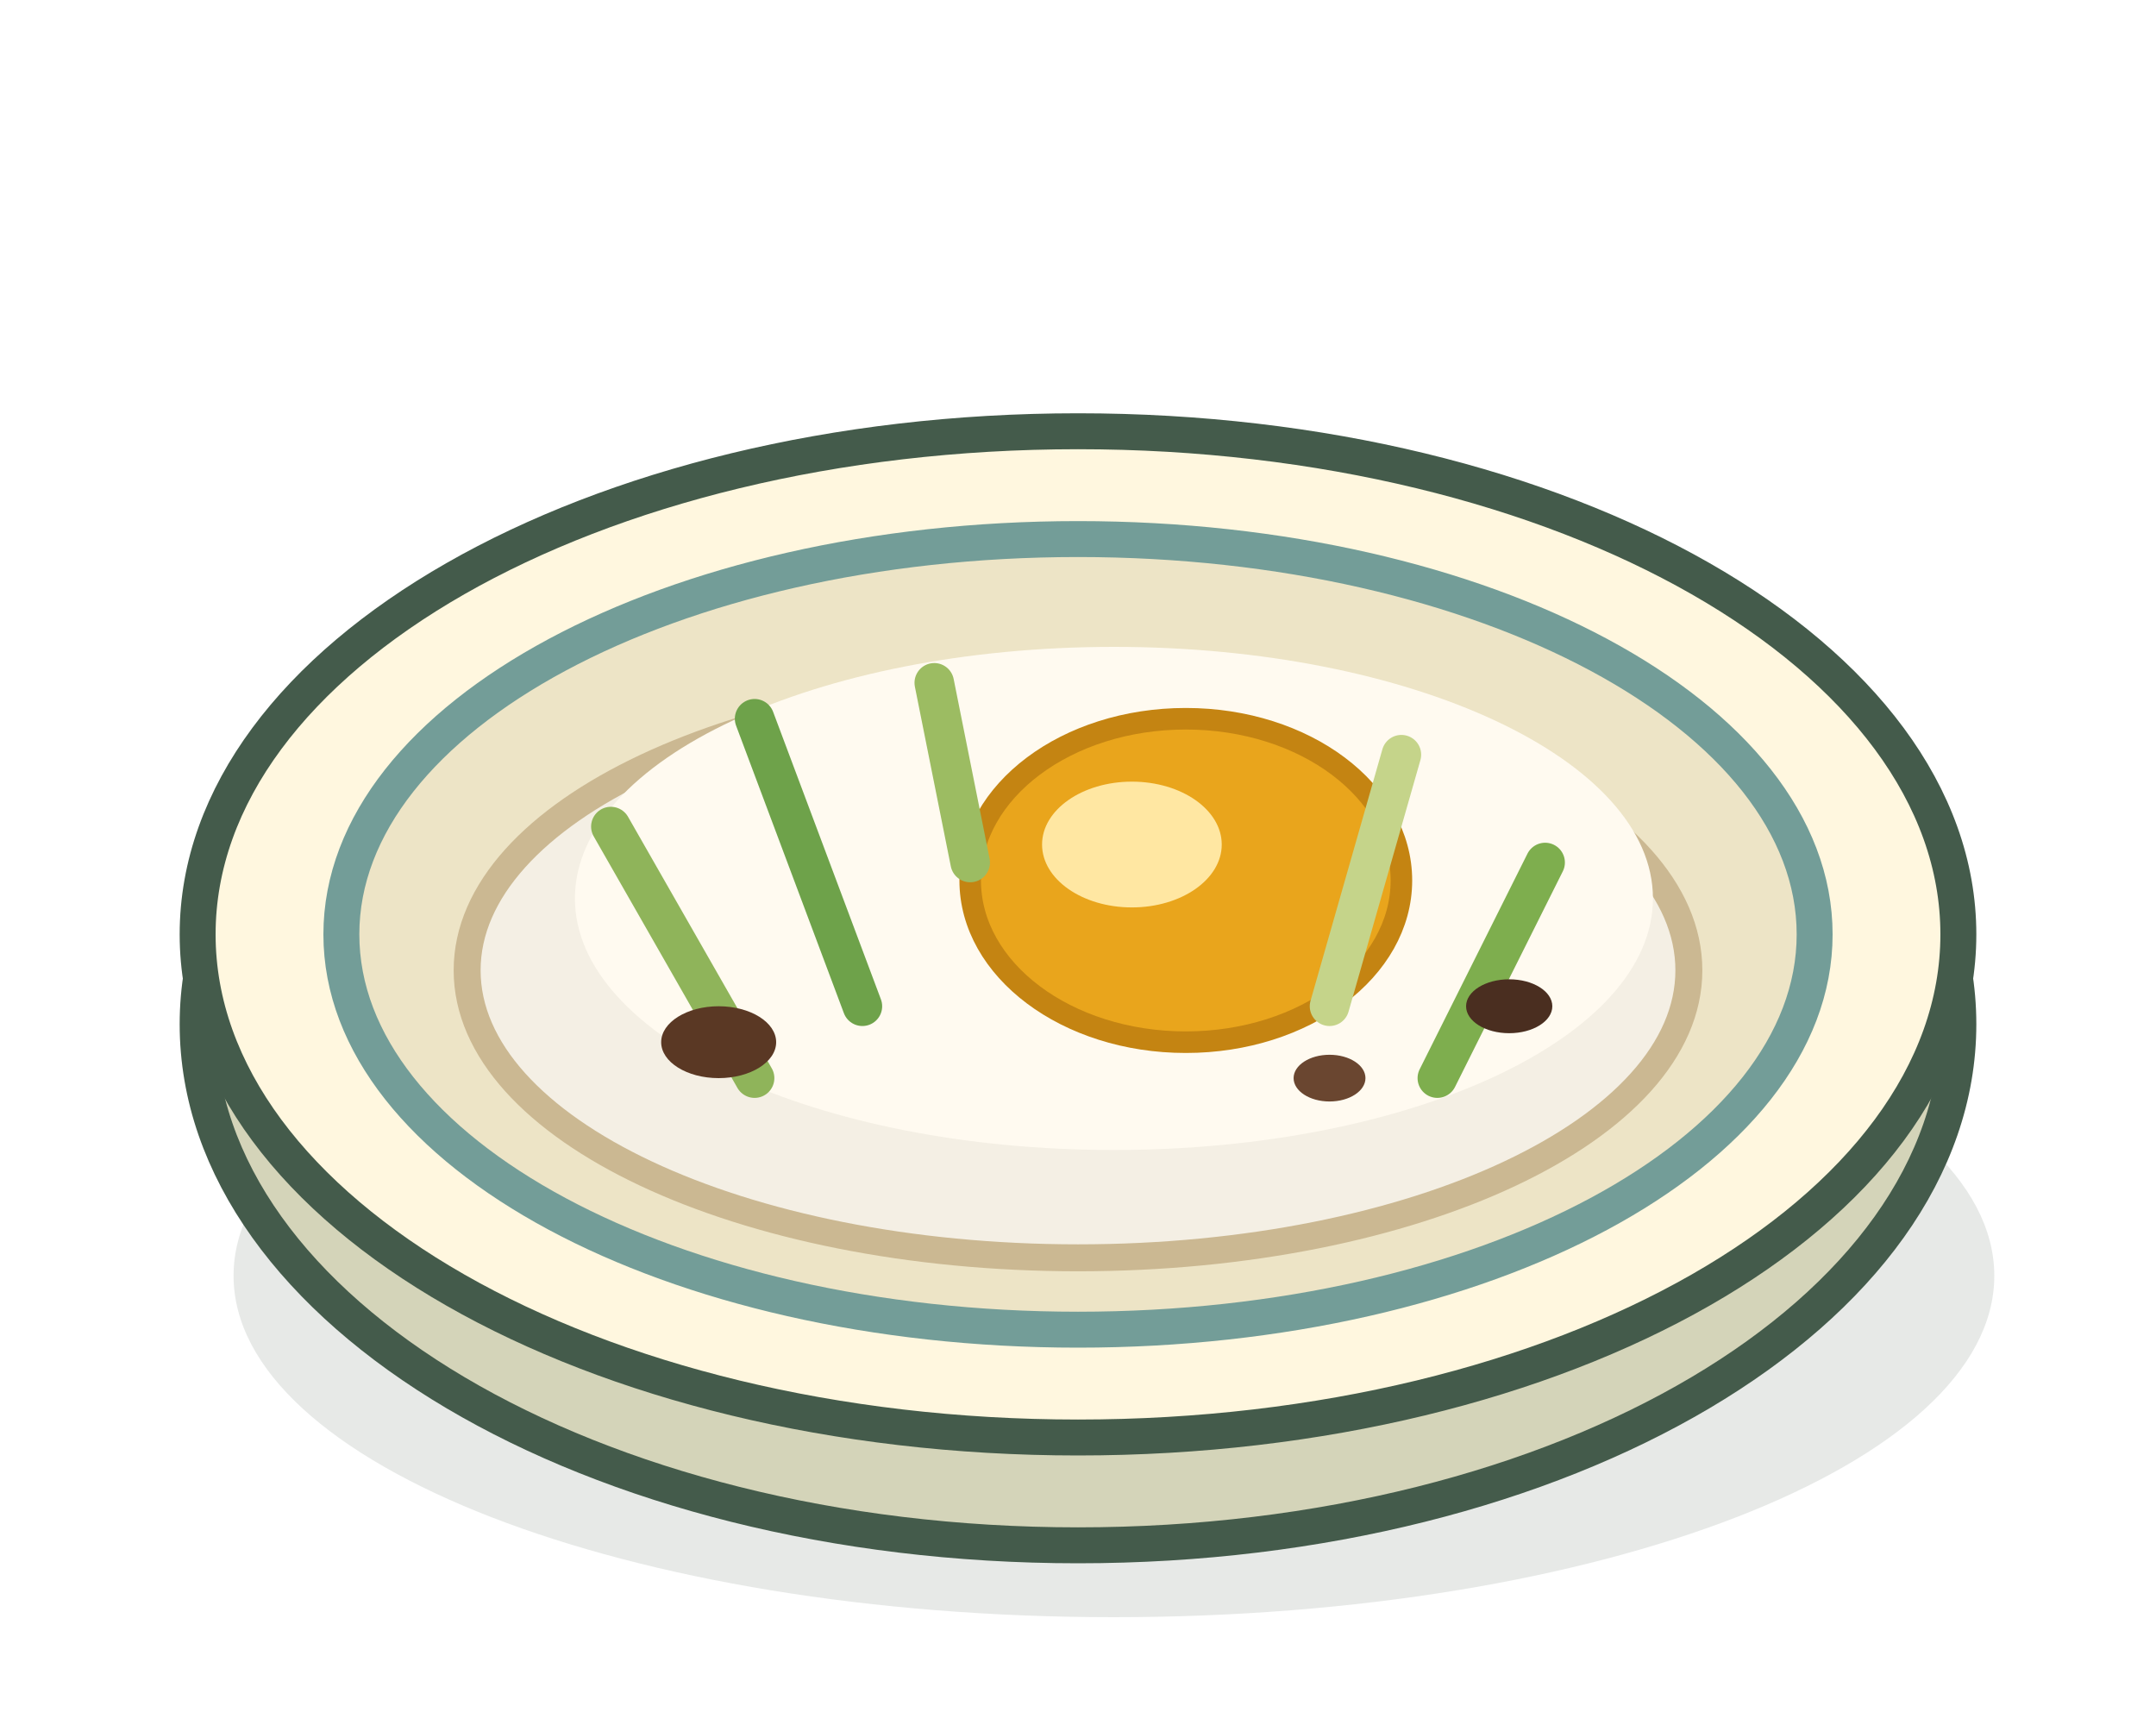
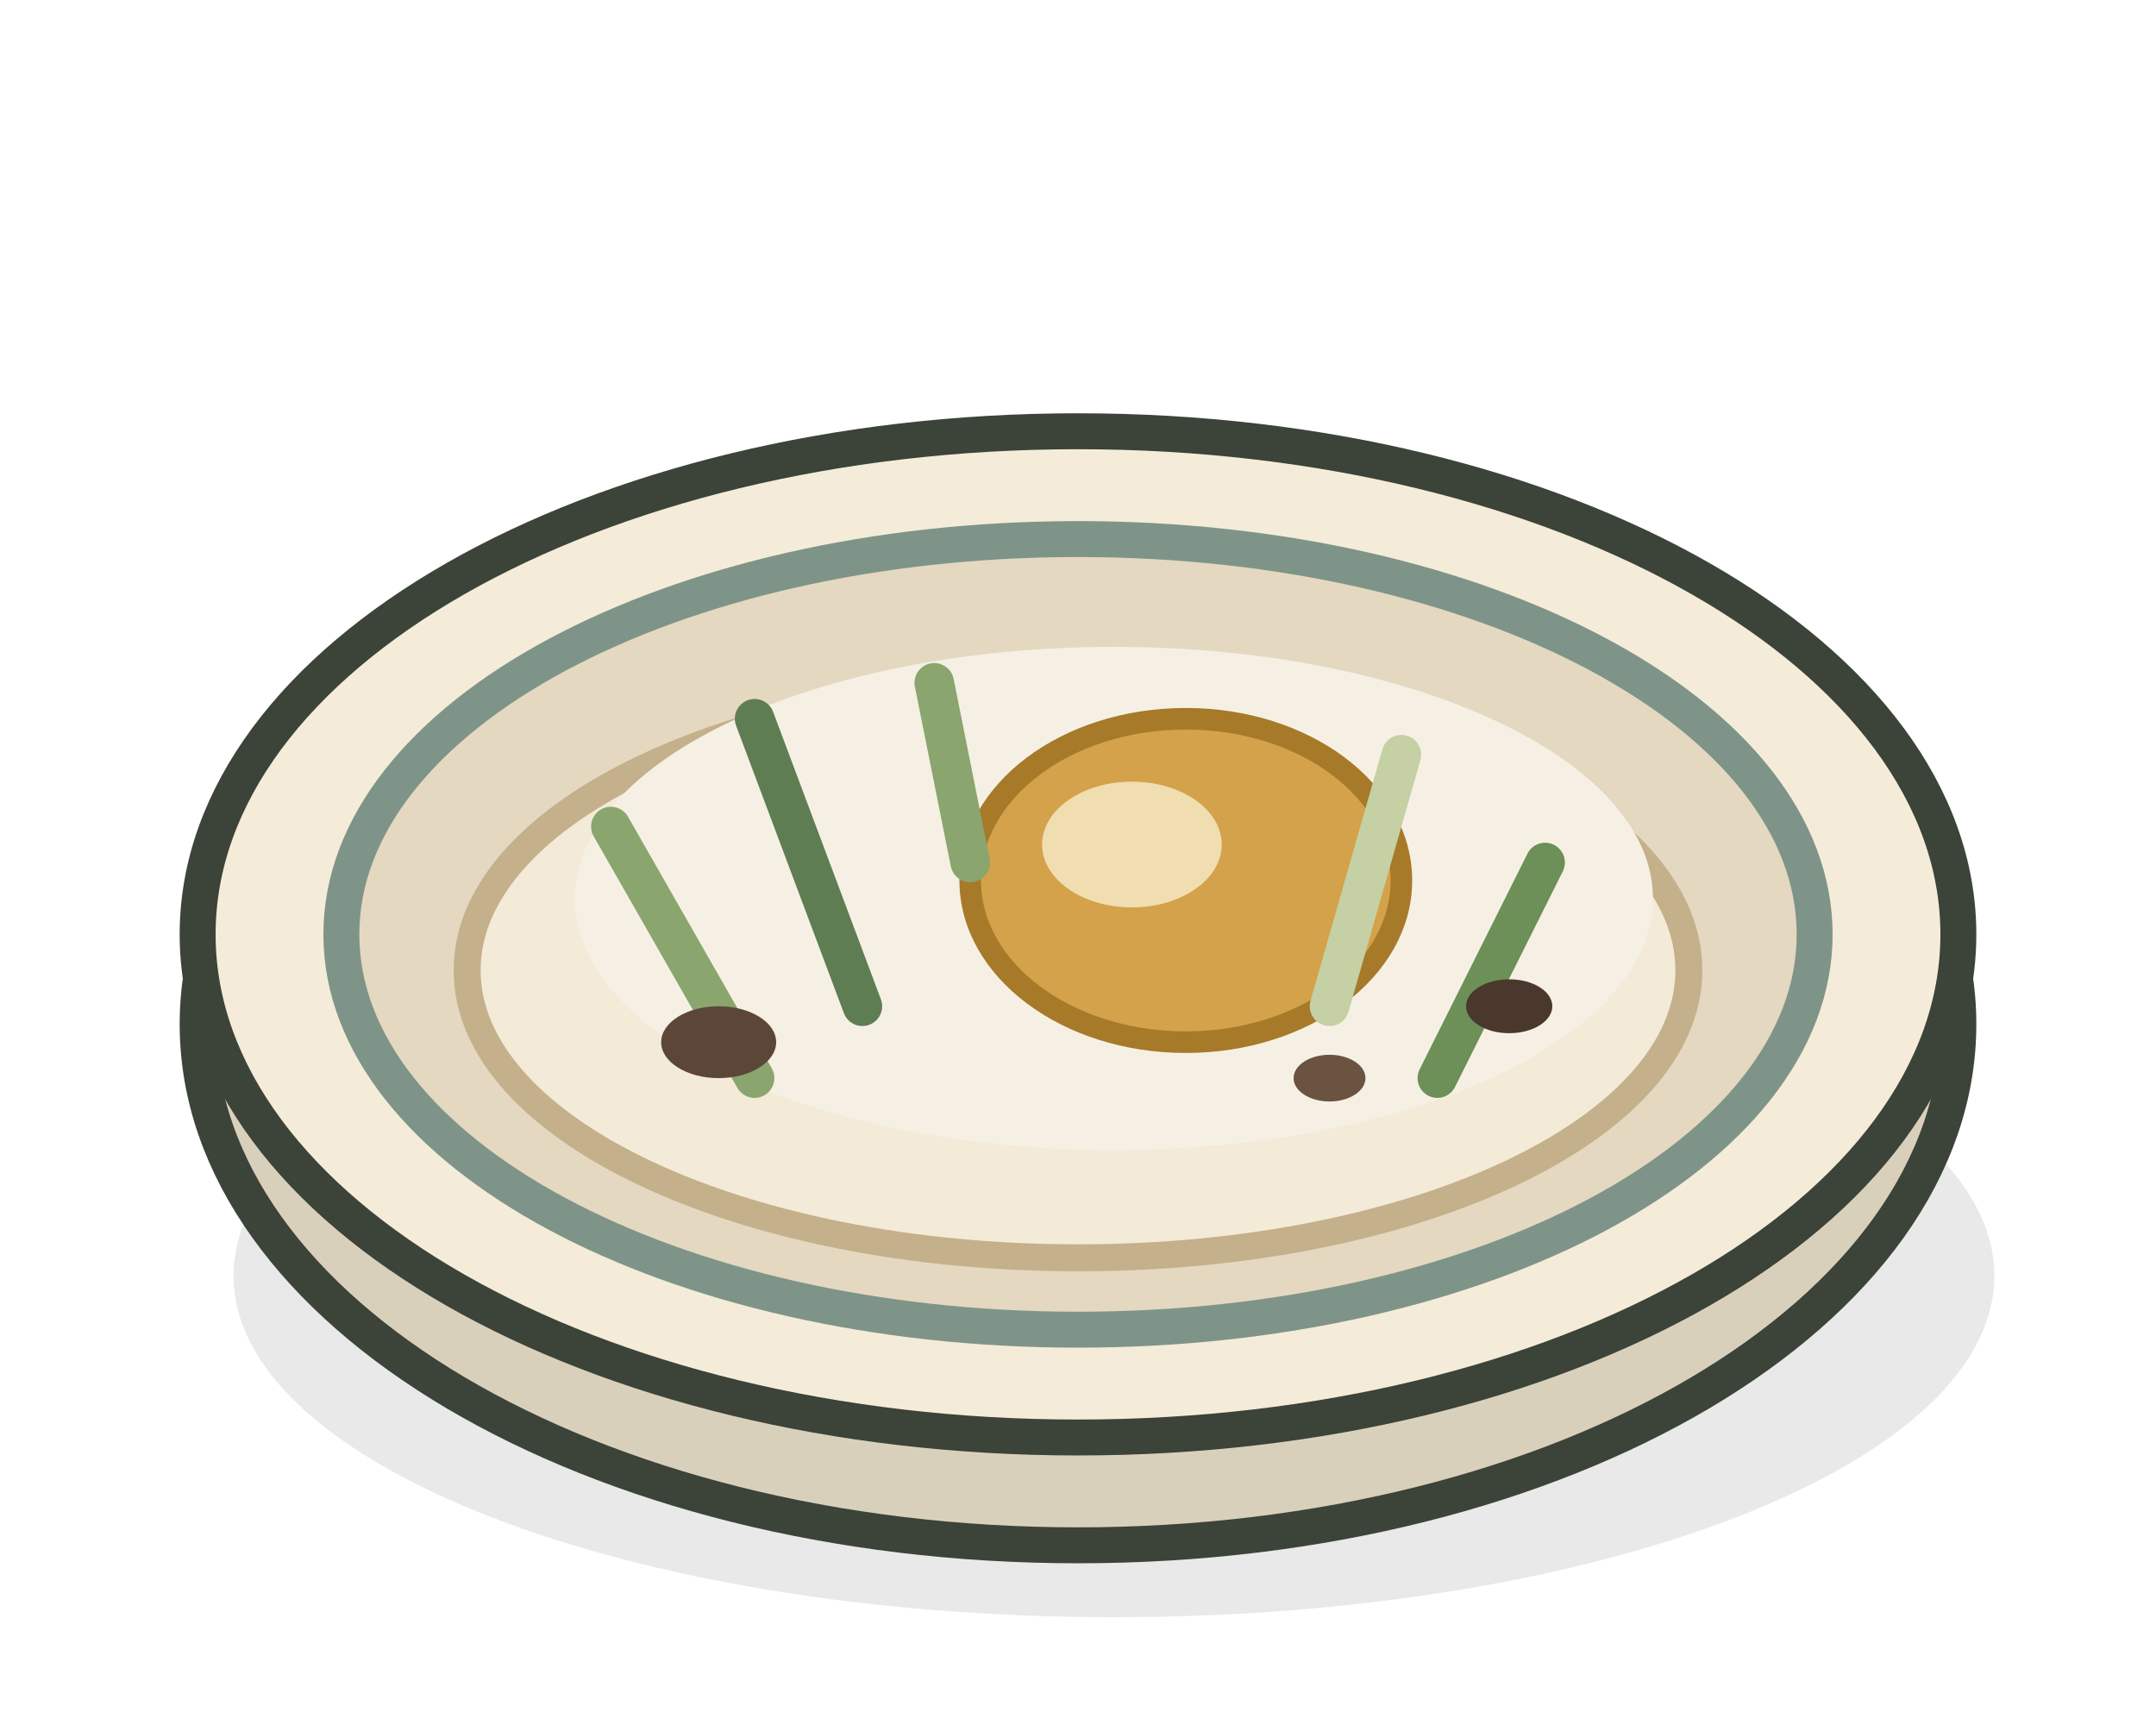
- <svg xmlns="http://www.w3.org/2000/svg" viewBox="0 0 120 96">
-   <ellipse cx="62" cy="71" rx="49" ry="19" fill="#314536" opacity=".12" />
-   <ellipse cx="60" cy="57" rx="49" ry="29" fill="#d4d4b9" stroke="#445b4b" stroke-width="2" />
-   <ellipse cx="60" cy="52" rx="49" ry="28" fill="#fff7df" stroke="#445b4b" stroke-width="2" />
-   <ellipse cx="60" cy="52" rx="41" ry="22" fill="#ede4c6" stroke="#739d98" stroke-width="2" />
-   <ellipse cx="60" cy="54" rx="34" ry="16" fill="#f4efe4" stroke="#cbb892" stroke-width="1.5" />
-   <ellipse cx="62" cy="50" rx="30" ry="14" fill="#fffaf0" />
-   <ellipse cx="66" cy="49" rx="12" ry="9" fill="#e9a51c" stroke="#c48412" stroke-width="1.2" />
-   <ellipse cx="63" cy="47" rx="5" ry="3.5" fill="#ffe7a2" />
+ <svg xmlns="http://www.w3.org/2000/svg" stroke-linecap="round" stroke-linejoin="round" viewBox="0 0 120 96">
+   <ellipse cx="62" cy="71" rx="49" ry="19" fill="#3a4038" opacity=".12" />
+   <ellipse cx="60" cy="57" rx="49" ry="29" fill="#d9d0bc" stroke="#3c4338" stroke-width="2" />
+   <ellipse cx="60" cy="52" rx="49" ry="28" fill="#f4ecd8" stroke="#3c4338" stroke-width="2" />
+   <ellipse cx="60" cy="52" rx="41" ry="22" fill="#e4d8c0" stroke="#7f9488" stroke-width="2" />
+   <ellipse cx="60" cy="54" rx="34" ry="16" fill="#f3ead8" stroke="#c4b08a" stroke-width="1.5" />
+   <ellipse cx="62" cy="50" rx="30" ry="14" fill="#f6f0e4" />
+   <ellipse cx="66" cy="49" rx="12" ry="9" fill="#d4a24a" stroke="#a67a28" stroke-width="1.2" />
+   <ellipse cx="63" cy="47" rx="5" ry="3.5" fill="#f0ddb0" />
  <g stroke="#5f8848" stroke-width="2.2" stroke-linecap="round">
-     <path d="M34 46l8 14" stroke="#8fb45a" />
-     <path d="M42 40l6 16" stroke="#6ea24a" />
-     <path d="M78 42l-4 14" stroke="#c5d48a" />
-     <path d="M86 48l-6 12" stroke="#7eae4e" />
-     <path d="M52 38l2 10" stroke="#9cbc62" />
+     <path d="M34 46l8 14" stroke="#8aa56e" />
+     <path d="M42 40l6 16" stroke="#5f7d52" />
+     <path d="M78 42l-4 14" stroke="#c5d0a4" />
+     <path d="M86 48l-6 12" stroke="#6d8f58" />
+     <path d="M52 38l2 10" stroke="#8aa56e" />
  </g>
-   <ellipse cx="40" cy="58" rx="3.2" ry="2" fill="#5a3824" />
-   <ellipse cx="84" cy="56" rx="2.4" ry="1.5" fill="#4a2e20" />
-   <ellipse cx="74" cy="60" rx="2" ry="1.3" fill="#6a4630" />
+   <ellipse cx="40" cy="58" rx="3.2" ry="2" fill="#5c4638" />
+   <ellipse cx="84" cy="56" rx="2.4" ry="1.5" fill="#4a382c" />
+   <ellipse cx="74" cy="60" rx="2" ry="1.3" fill="#6a5340" />
</svg>
